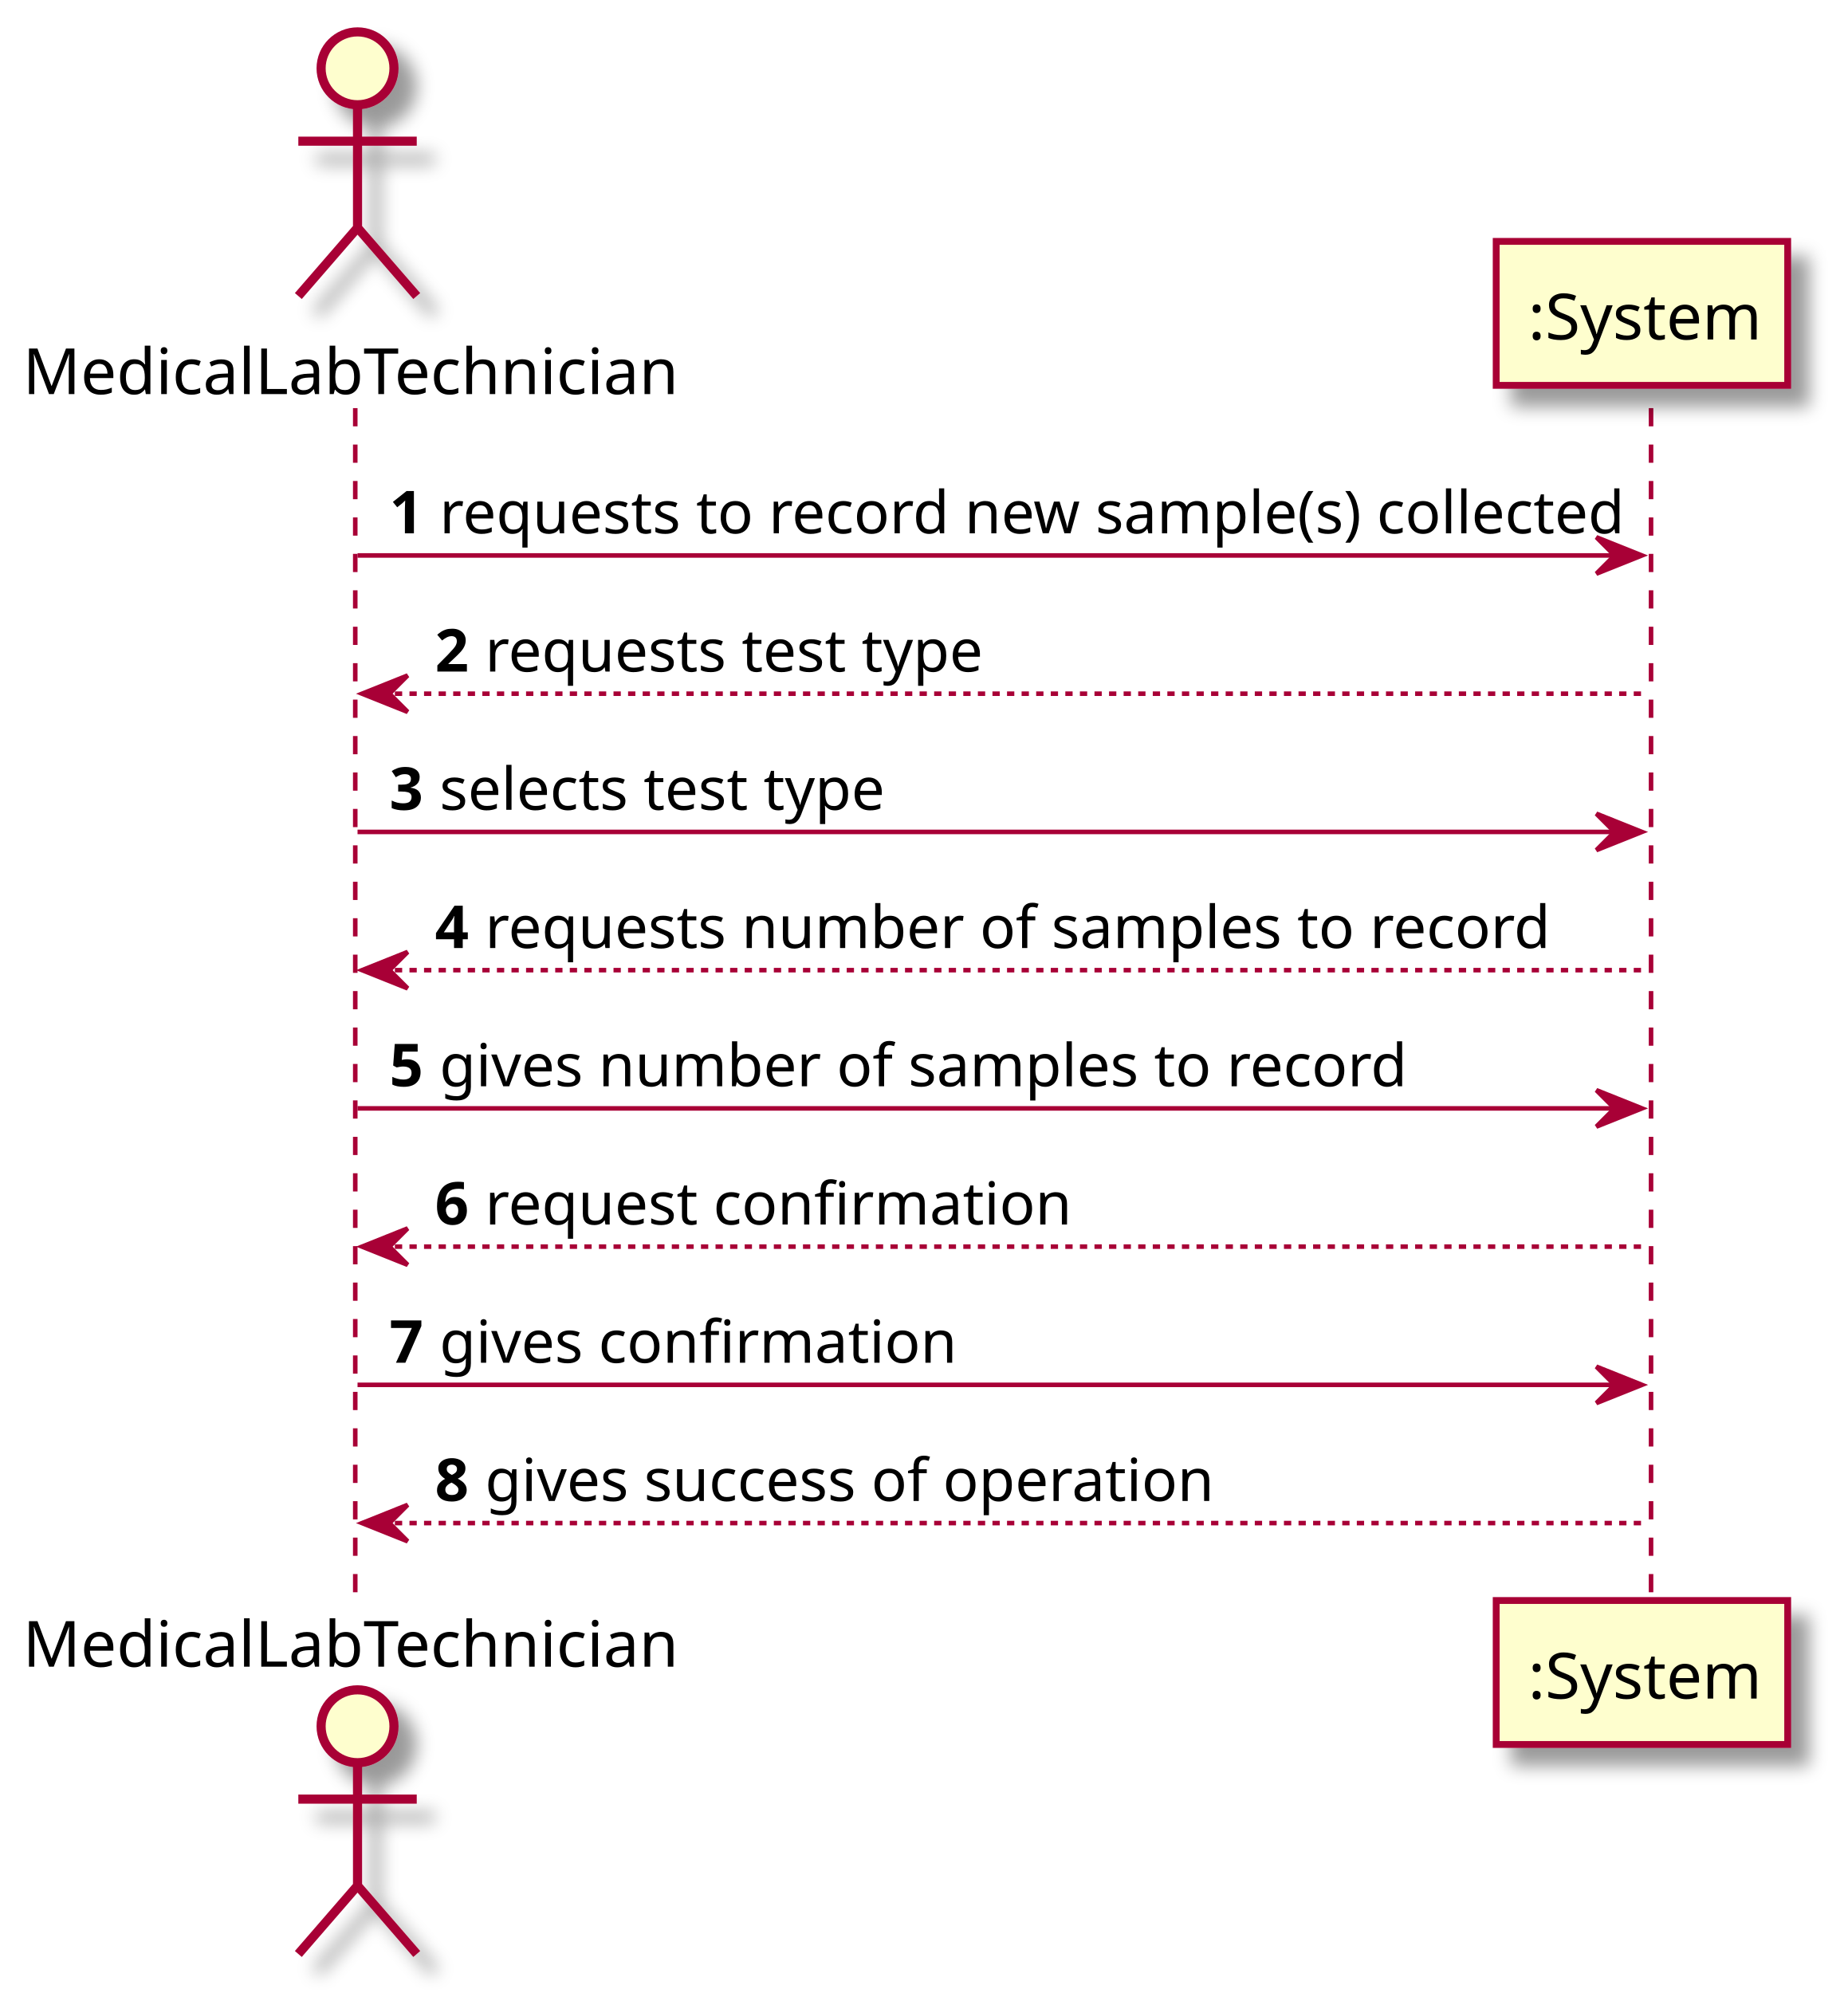
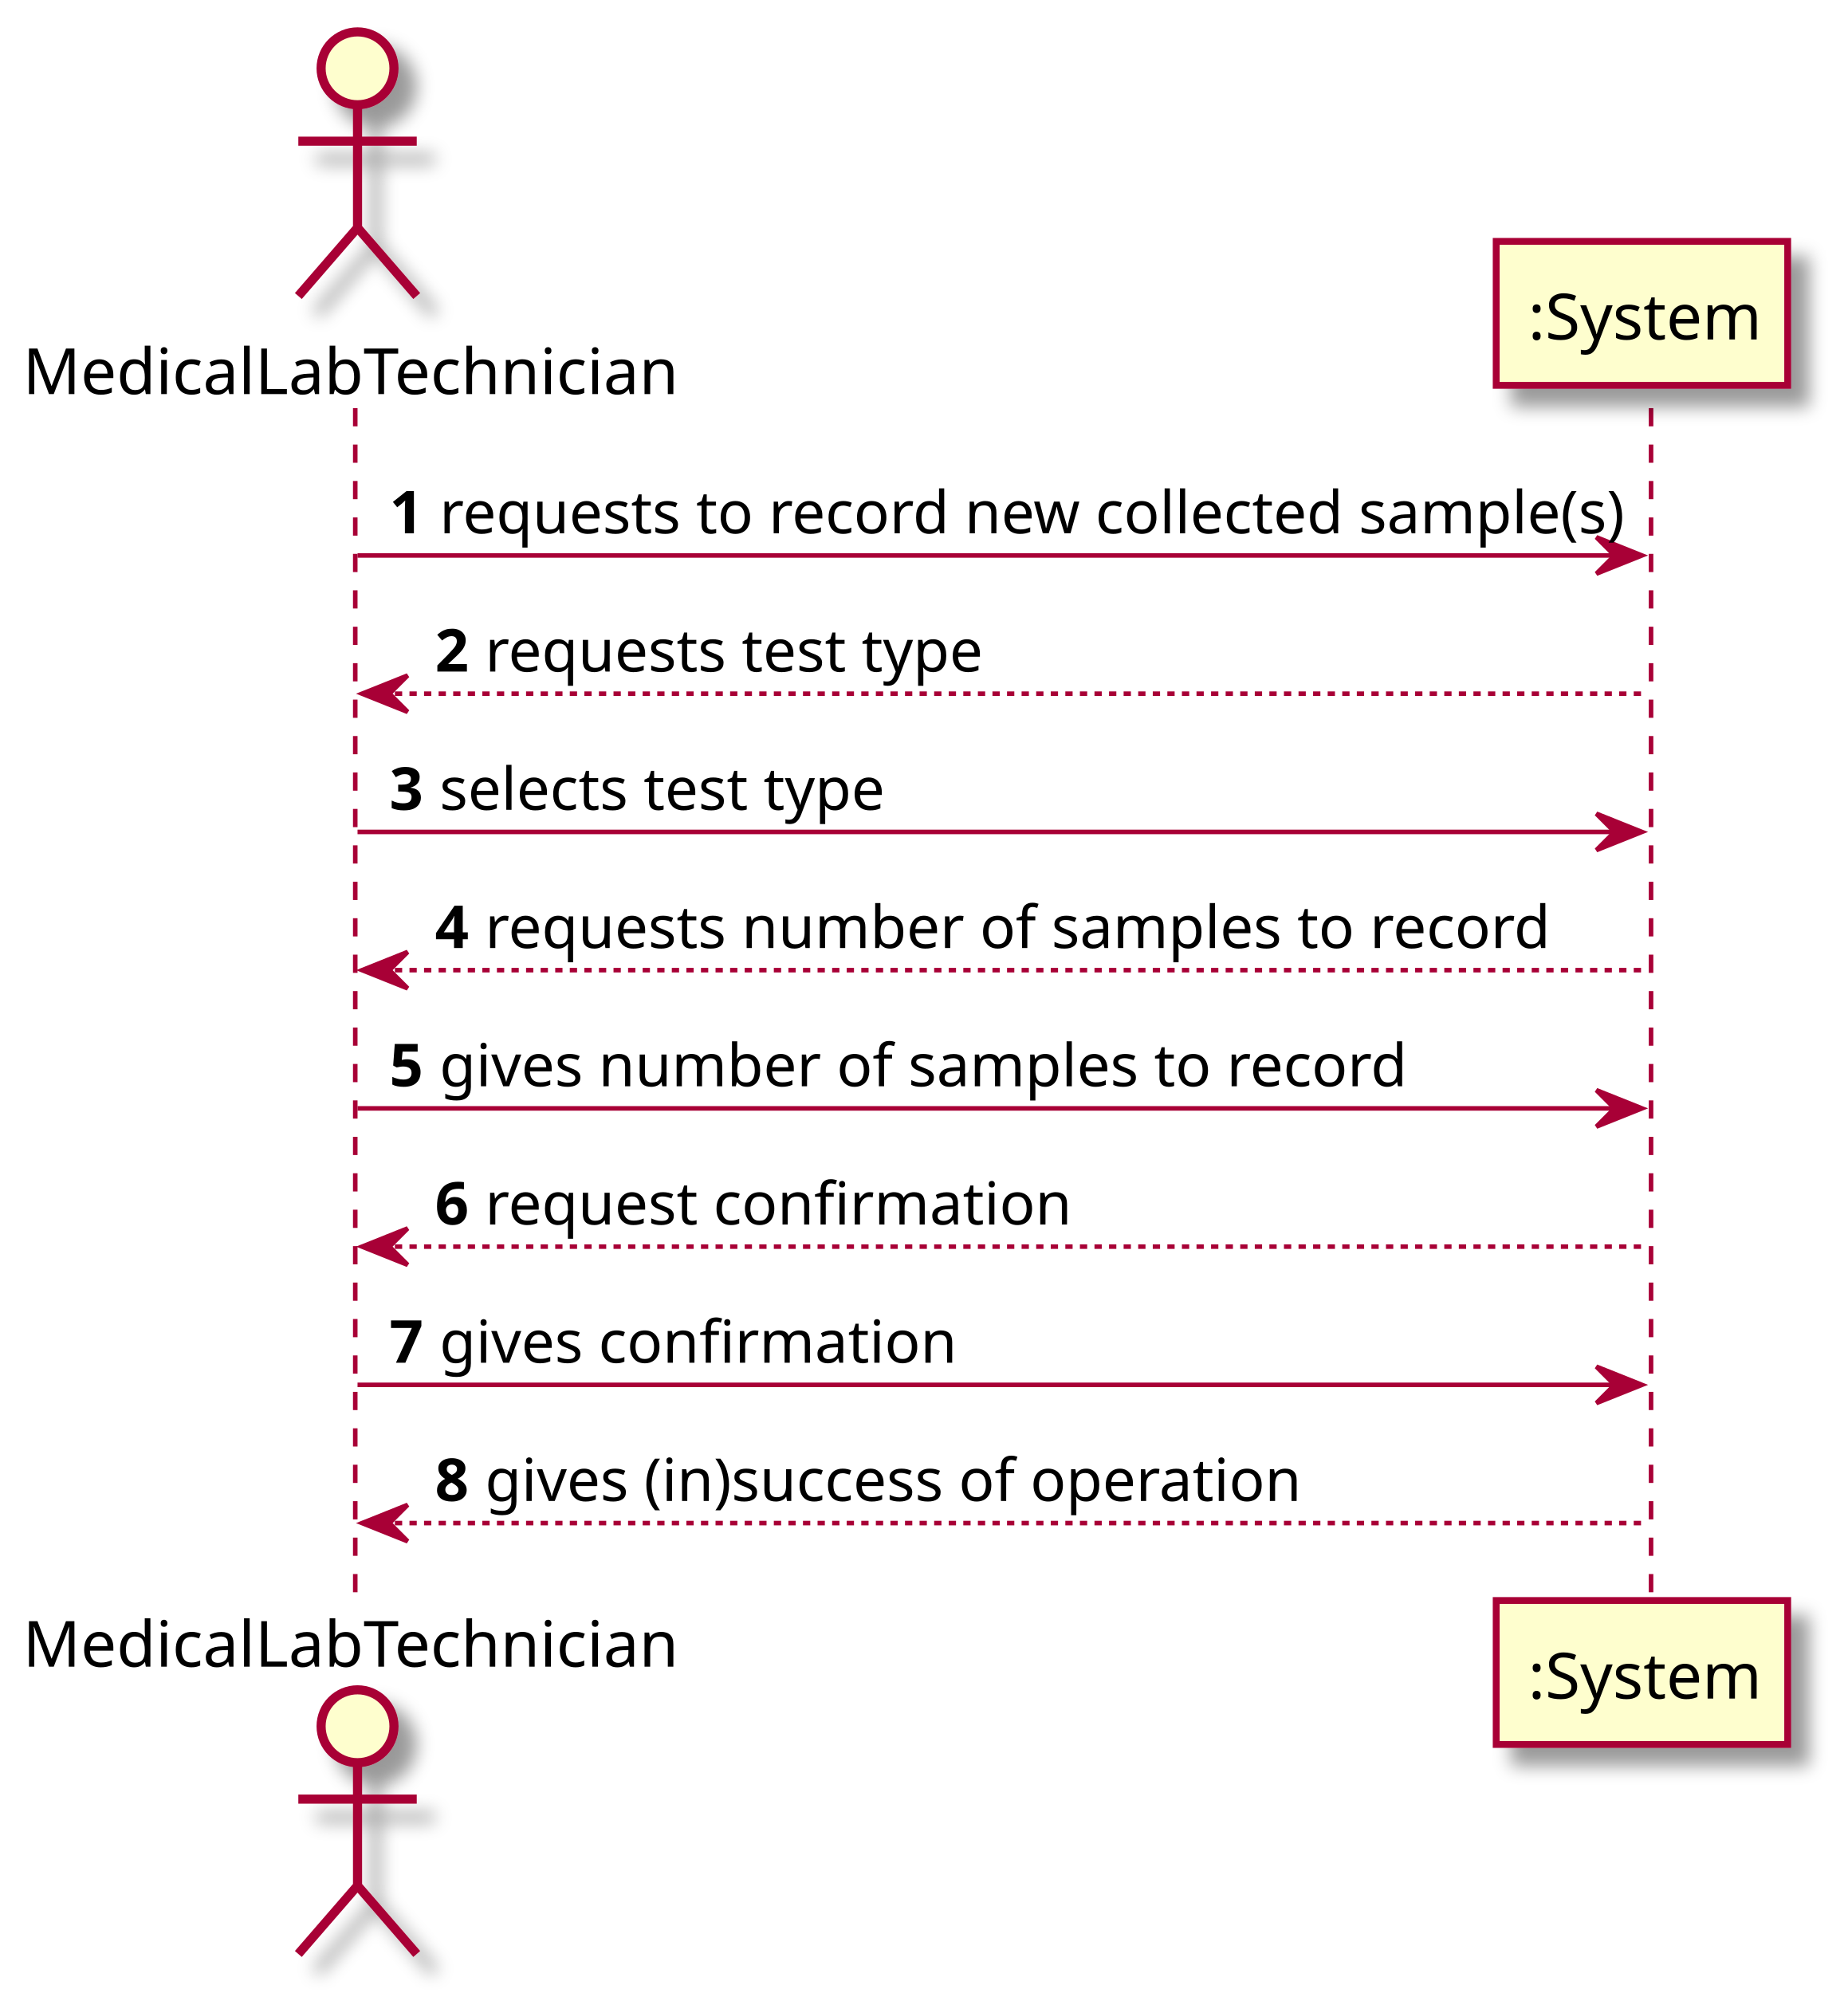
<svg xmlns="http://www.w3.org/2000/svg" contentScriptType="application/ecmascript" contentStyleType="text/css" height="547.5px" preserveAspectRatio="none" style="width:507px;height:547px;" version="1.1" viewBox="0 0 507 547" width="507.5px" zoomAndPan="magnify">
  <defs>
-     <filter height="300%" id="f17ao2lhr0ddql" width="300%" x="-1" y="-1">
+     <filter height="300%" id="fnlixg6ld3shb" width="300%" x="-1" y="-1">
      <feGaussianBlur result="blurOut" stdDeviation="2.5" />
      <feColorMatrix in="blurOut" result="blurOut2" type="matrix" values="0 0 0 0 0 0 0 0 0 0 0 0 0 0 0 0 0 0 .4 0" />
      <feOffset dx="5.0" dy="5.0" in="blurOut2" result="blurOut3" />
      <feBlend in="SourceGraphic" in2="blurOut3" mode="normal" />
    </filter>
  </defs>
  <g>
    <line style="stroke:#A80036;stroke-width:1.25;stroke-dasharray:5.0,5.0;" x1="97.5" x2="97.5" y1="112.012" y2="440.527" />
    <line style="stroke:#A80036;stroke-width:1.25;stroke-dasharray:5.0,5.0;" x1="453.125" x2="453.125" y1="112.012" y2="440.527" />
    <text fill="#000000" font-family="sans-serif" font-size="17.5" lengthAdjust="spacing" textLength="176.25" x="6.25" y="108.166">MedicalLabTechnician</text>
-     <ellipse cx="98.125" cy="18.75" fill="#FEFECE" filter="url(#f17ao2lhr0ddql)" rx="10" ry="10" style="stroke:#A80036;stroke-width:2.5;" />
-     <path d="M98.125,28.75 L98.125,62.5 M81.875,38.75 L114.375,38.75 M98.125,62.5 L81.875,81.25 M98.125,62.5 L114.375,81.25 " fill="none" filter="url(#f17ao2lhr0ddql)" style="stroke:#A80036;stroke-width:2.5;" />
+     <ellipse cx="98.125" cy="18.75" fill="#FEFECE" filter="url(#fnlixg6ld3shb)" rx="10" ry="10" style="stroke:#A80036;stroke-width:2.5;" />
+     <path d="M98.125,28.75 L98.125,62.5 M81.875,38.75 L114.375,38.75 M98.125,62.5 L81.875,81.25 M98.125,62.5 L114.375,81.25 " fill="none" filter="url(#fnlixg6ld3shb)" style="stroke:#A80036;stroke-width:2.5;" />
    <text fill="#000000" font-family="sans-serif" font-size="17.5" lengthAdjust="spacing" textLength="176.25" x="6.25" y="457.444">MedicalLabTechnician</text>
-     <ellipse cx="98.125" cy="473.789" fill="#FEFECE" filter="url(#f17ao2lhr0ddql)" rx="10" ry="10" style="stroke:#A80036;stroke-width:2.5;" />
-     <path d="M98.125,483.789 L98.125,517.539 M81.875,493.789 L114.375,493.789 M98.125,517.539 L81.875,536.289 M98.125,517.539 L114.375,536.289 " fill="none" filter="url(#f17ao2lhr0ddql)" style="stroke:#A80036;stroke-width:2.5;" />
-     <rect fill="#FEFECE" filter="url(#f17ao2lhr0ddql)" height="39.512" style="stroke:#A80036;stroke-width:1.875;" width="80" x="410.625" y="66.25" />
+     <ellipse cx="98.125" cy="473.789" fill="#FEFECE" filter="url(#fnlixg6ld3shb)" rx="10" ry="10" style="stroke:#A80036;stroke-width:2.5;" />
+     <path d="M98.125,483.789 L98.125,517.539 M81.875,493.789 L114.375,493.789 M98.125,517.539 L81.875,536.289 M98.125,517.539 L114.375,536.289 " fill="none" filter="url(#fnlixg6ld3shb)" style="stroke:#A80036;stroke-width:2.5;" />
+     <rect fill="#FEFECE" filter="url(#fnlixg6ld3shb)" height="39.512" style="stroke:#A80036;stroke-width:1.875;" width="80" x="410.625" y="66.25" />
    <text fill="#000000" font-family="sans-serif" font-size="17.5" lengthAdjust="spacing" textLength="62.5" x="419.375" y="93.166">:System</text>
-     <rect fill="#FEFECE" filter="url(#f17ao2lhr0ddql)" height="39.512" style="stroke:#A80036;stroke-width:1.875;" width="80" x="410.625" y="439.277" />
+     <rect fill="#FEFECE" filter="url(#fnlixg6ld3shb)" height="39.512" style="stroke:#A80036;stroke-width:1.875;" width="80" x="410.625" y="439.277" />
    <text fill="#000000" font-family="sans-serif" font-size="17.5" lengthAdjust="spacing" textLength="62.5" x="419.375" y="466.194">:System</text>
    <polygon fill="#A80036" points="438.125,147.451,450.625,152.451,438.125,157.451,443.125,152.451" style="stroke:#A80036;stroke-width:1.25;" />
    <line style="stroke:#A80036;stroke-width:1.25;" x1="98.125" x2="445.625" y1="152.451" y2="152.451" />
    <text fill="#000000" font-family="sans-serif" font-size="16.25" font-weight="bold" lengthAdjust="spacing" textLength="8.75" x="106.875" y="146.381">1</text>
-     <text fill="#000000" font-family="sans-serif" font-size="16.25" lengthAdjust="spacing" textLength="311.25" x="120.625" y="146.381">requests to record new sample(s) collected</text>
+     <text fill="#000000" font-family="sans-serif" font-size="16.25" lengthAdjust="spacing" textLength="311.25" x="120.625" y="146.381">requests to record new collected sample(s)</text>
    <polygon fill="#A80036" points="111.875,185.391,99.375,190.391,111.875,195.391,106.875,190.391" style="stroke:#A80036;stroke-width:1.25;" />
    <line style="stroke:#A80036;stroke-width:1.25;stroke-dasharray:2.0,2.0;" x1="104.375" x2="451.875" y1="190.391" y2="190.391" />
    <text fill="#000000" font-family="sans-serif" font-size="16.25" font-weight="bold" lengthAdjust="spacing" textLength="8.75" x="119.375" y="184.32">2</text>
    <text fill="#000000" font-family="sans-serif" font-size="16.25" lengthAdjust="spacing" textLength="131.25" x="133.125" y="184.32">requests test type</text>
    <polygon fill="#A80036" points="438.125,223.33,450.625,228.33,438.125,233.33,443.125,228.33" style="stroke:#A80036;stroke-width:1.25;" />
    <line style="stroke:#A80036;stroke-width:1.25;" x1="98.125" x2="445.625" y1="228.33" y2="228.33" />
    <text fill="#000000" font-family="sans-serif" font-size="16.25" font-weight="bold" lengthAdjust="spacing" textLength="8.75" x="106.875" y="222.26">3</text>
    <text fill="#000000" font-family="sans-serif" font-size="16.25" lengthAdjust="spacing" textLength="121.25" x="120.625" y="222.26">selects test type</text>
    <polygon fill="#A80036" points="111.875,261.269,99.375,266.269,111.875,271.269,106.875,266.269" style="stroke:#A80036;stroke-width:1.25;" />
    <line style="stroke:#A80036;stroke-width:1.25;stroke-dasharray:2.0,2.0;" x1="104.375" x2="451.875" y1="266.269" y2="266.269" />
    <text fill="#000000" font-family="sans-serif" font-size="16.25" font-weight="bold" lengthAdjust="spacing" textLength="8.75" x="119.375" y="260.199">4</text>
    <text fill="#000000" font-family="sans-serif" font-size="16.25" lengthAdjust="spacing" textLength="273.75" x="133.125" y="260.199">requests number of samples to record</text>
    <polygon fill="#A80036" points="438.125,299.209,450.625,304.209,438.125,309.209,443.125,304.209" style="stroke:#A80036;stroke-width:1.25;" />
    <line style="stroke:#A80036;stroke-width:1.25;" x1="98.125" x2="445.625" y1="304.209" y2="304.209" />
    <text fill="#000000" font-family="sans-serif" font-size="16.25" font-weight="bold" lengthAdjust="spacing" textLength="8.75" x="106.875" y="298.138">5</text>
    <text fill="#000000" font-family="sans-serif" font-size="16.25" lengthAdjust="spacing" textLength="247.5" x="120.625" y="298.138">gives number of samples to record</text>
    <polygon fill="#A80036" points="111.875,337.148,99.375,342.148,111.875,347.148,106.875,342.148" style="stroke:#A80036;stroke-width:1.25;" />
    <line style="stroke:#A80036;stroke-width:1.25;stroke-dasharray:2.0,2.0;" x1="104.375" x2="451.875" y1="342.148" y2="342.148" />
    <text fill="#000000" font-family="sans-serif" font-size="16.25" font-weight="bold" lengthAdjust="spacing" textLength="8.75" x="119.375" y="336.078">6</text>
    <text fill="#000000" font-family="sans-serif" font-size="16.25" lengthAdjust="spacing" textLength="146.25" x="133.125" y="336.078">request confirmation</text>
    <polygon fill="#A80036" points="438.125,375.088,450.625,380.088,438.125,385.088,443.125,380.088" style="stroke:#A80036;stroke-width:1.25;" />
    <line style="stroke:#A80036;stroke-width:1.25;" x1="98.125" x2="445.625" y1="380.088" y2="380.088" />
    <text fill="#000000" font-family="sans-serif" font-size="16.25" font-weight="bold" lengthAdjust="spacing" textLength="8.75" x="106.875" y="374.017">7</text>
    <text fill="#000000" font-family="sans-serif" font-size="16.25" lengthAdjust="spacing" textLength="128.75" x="120.625" y="374.017">gives confirmation</text>
    <polygon fill="#A80036" points="111.875,413.027,99.375,418.027,111.875,423.027,106.875,418.027" style="stroke:#A80036;stroke-width:1.25;" />
    <line style="stroke:#A80036;stroke-width:1.25;stroke-dasharray:2.0,2.0;" x1="104.375" x2="451.875" y1="418.027" y2="418.027" />
    <text fill="#000000" font-family="sans-serif" font-size="16.25" font-weight="bold" lengthAdjust="spacing" textLength="8.75" x="119.375" y="411.957">8</text>
-     <text fill="#000000" font-family="sans-serif" font-size="16.25" lengthAdjust="spacing" textLength="191.25" x="133.125" y="411.957">gives success of operation</text>
+     <text fill="#000000" font-family="sans-serif" font-size="16.25" lengthAdjust="spacing" textLength="213.75" x="133.125" y="411.957">gives (in)success of operation</text>
  </g>
</svg>
